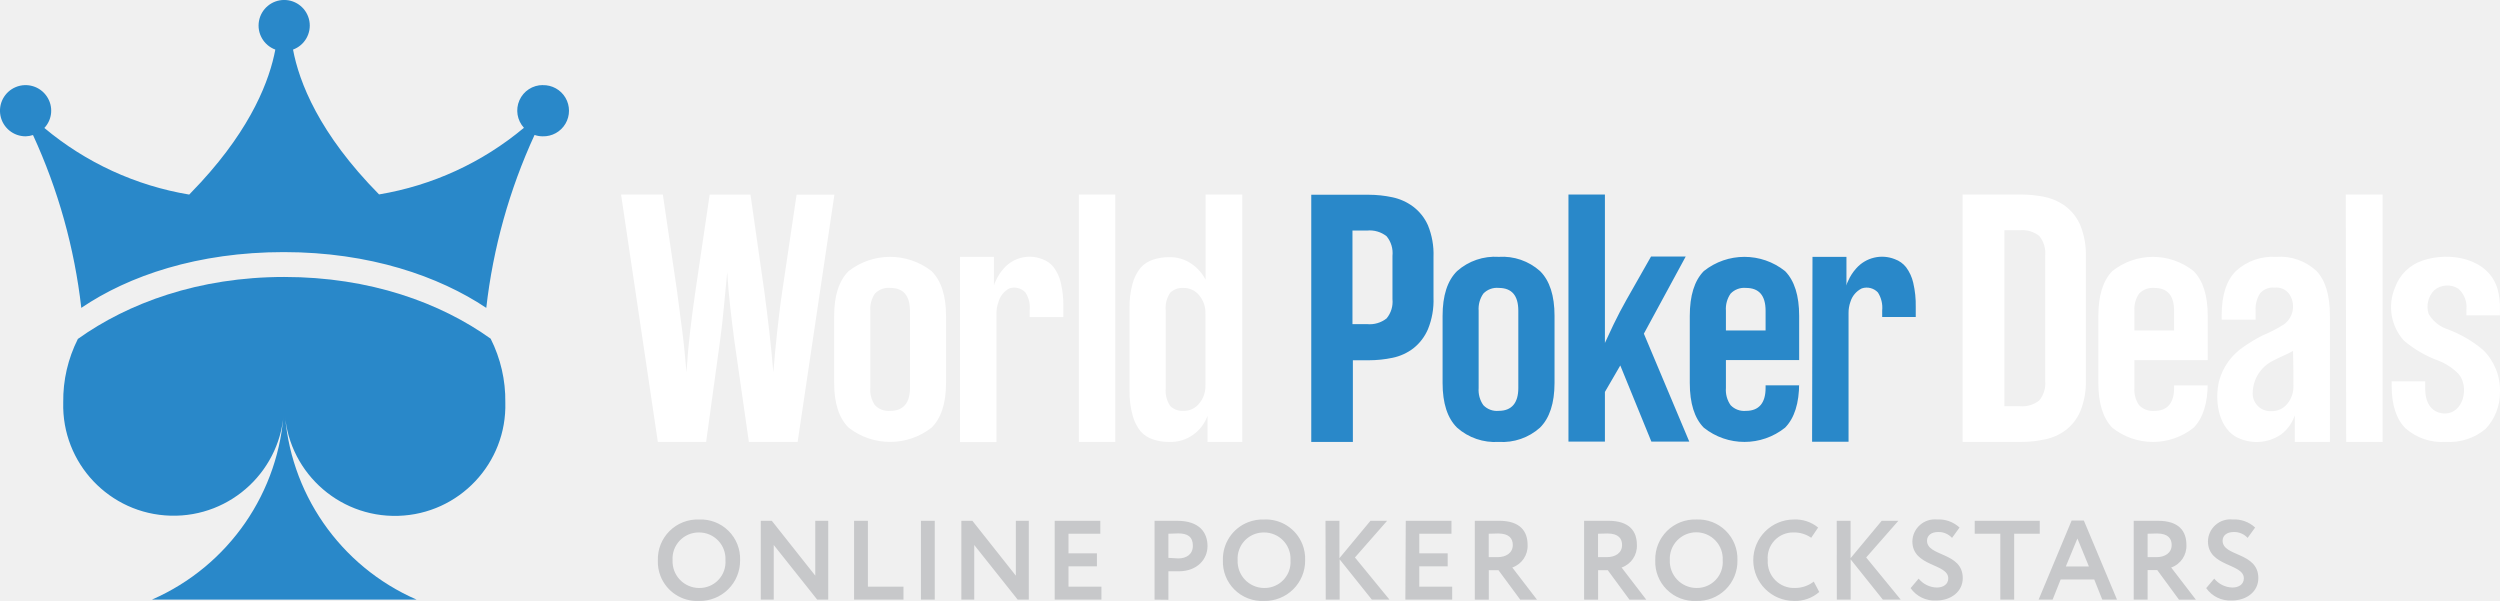
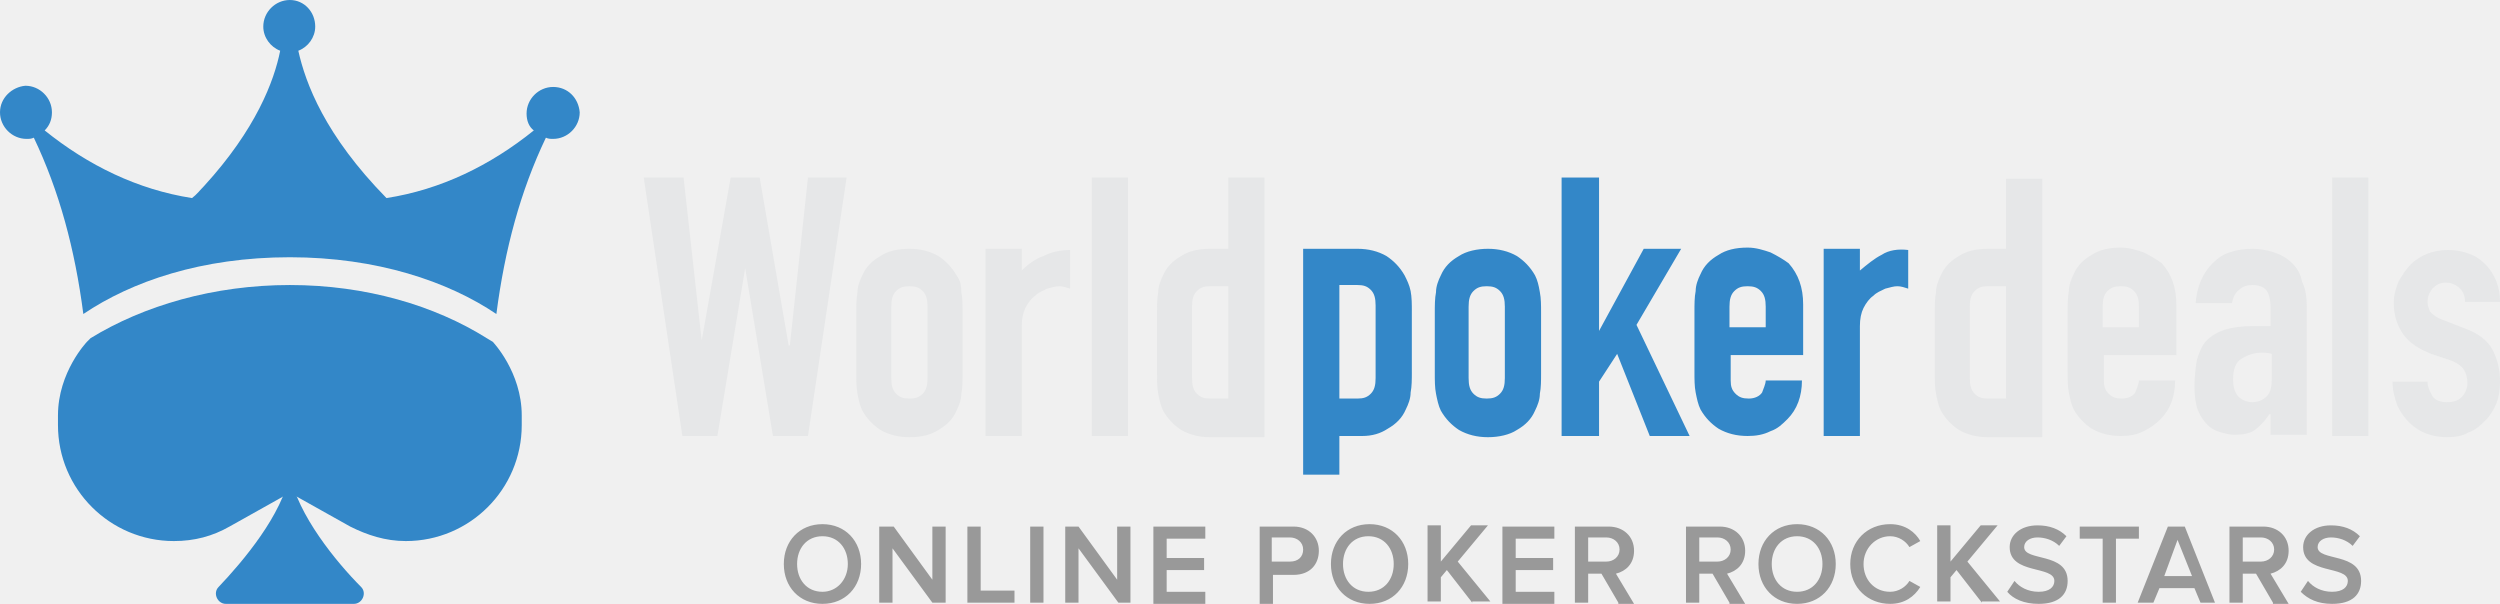
- <svg xmlns="http://www.w3.org/2000/svg" width="208" height="50" fill="none">
-   <path d="M45.164 7.078a2.123 2.123 0 0 0-1.573 3.555 25.253 25.253 0 0 1-12.053 5.543c-5.015-5.08-6.656-9.372-7.158-12.05a2.13 2.13 0 1 0-1.473 0c-.469 2.49-1.929 6.4-6.187 11.033-.322.348-.636.669-.978 1.03A25.246 25.246 0 0 1 3.69 10.647 2.102 2.102 0 0 0 3.9 8.03a2.13 2.13 0 1 0-1.77 3.312c.21-.005.418-.04.616-.107a47.112 47.112 0 0 1 4.018 14.38c3.944-2.678 9.702-4.64 16.847-4.64 7.145 0 12.903 2.008 16.847 4.64a47.151 47.151 0 0 1 4.017-14.387c.216.075.442.113.67.114a2.13 2.13 0 1 0 0-4.258l.02-.007zm63.933 29.69V16.203h4.768c.663.001 1.325.07 1.975.208.625.13 1.215.395 1.728.776.539.406.965.943 1.238 1.56.337.83.495 1.722.462 2.617v3.408a6.322 6.322 0 0 1-.462 2.618 4.056 4.056 0 0 1-1.218 1.593 4.257 4.257 0 0 1-1.715.783 9.647 9.647 0 0 1-1.975.208h-1.339v6.794h-3.462zm3.428-9.8h1.219a2.266 2.266 0 0 0 1.621-.476 2.173 2.173 0 0 0 .488-1.606V21.29a2.204 2.204 0 0 0-.488-1.634 2.266 2.266 0 0 0-1.621-.475h-1.219v7.786zm15.601 8.614a4.696 4.696 0 0 1-3.435 1.185 4.75 4.75 0 0 1-3.462-1.185c-.804-.794-1.206-2.033-1.206-3.715v-5.59c0-1.687.402-2.928 1.206-3.722a4.745 4.745 0 0 1 3.468-1.185 4.687 4.687 0 0 1 3.435 1.185c.804.799 1.205 2.04 1.205 3.722v5.59c-.004 1.678-.408 2.916-1.211 3.715zm-3.435-11.628a1.564 1.564 0 0 0-1.279.475c-.289.418-.426.92-.389 1.426v6.427c-.039.506.098 1.01.389 1.426a1.561 1.561 0 0 0 1.279.475c1.091 0 1.633-.67 1.633-1.901v-6.427c0-1.265-.542-1.9-1.633-1.9zm9.568 3.018a34.94 34.94 0 0 1 1.051-2.008l2.056-3.622h2.886l-3.482 6.42 3.777 8.977h-3.154l-2.585-6.333-1.279 2.203v4.13h-3.033V16.188h3.033v12.344c.215-.475.462-.997.73-1.56zm9.337 5.31c-.039.507.098 1.01.389 1.427a1.56 1.56 0 0 0 1.279.475c1.091 0 1.633-.67 1.633-1.901v-.221h2.793v-.194c0 1.678-.391 2.916-1.172 3.715a5.419 5.419 0 0 1-6.763 0c-.777-.794-1.165-2.033-1.165-3.715v-5.59c0-1.687.388-2.928 1.165-3.722a5.417 5.417 0 0 1 6.763 0c.781.799 1.172 2.04 1.172 3.722v3.682h-6.094v2.323zm3.301-4.786v-1.64c0-1.265-.542-1.901-1.633-1.901a1.564 1.564 0 0 0-1.279.475c-.289.417-.426.92-.389 1.426v1.64h3.301zm3.902-6.127h2.826v2.383c.027-.133.074-.262.14-.381.166-.38.392-.73.67-1.038a2.866 2.866 0 0 1 3.214-.77c.369.131.694.363.937.67.287.387.49.829.596 1.298.153.659.223 1.333.208 2.009v.836h-2.792v-.542a2.357 2.357 0 0 0-.355-1.5 1.278 1.278 0 0 0-1.339-.34 1.837 1.837 0 0 0-.951 1.124 2.69 2.69 0 0 0-.154.924v10.71h-3.033l.033-15.383z" fill="#2988C9" />
-   <path d="M61.1 28.354c-.12-.89-.234-1.814-.341-2.778a58.61 58.61 0 0 1-.255-2.926c-.1.991-.194 1.969-.28 2.926a63.969 63.969 0 0 1-.316 2.778l-1.158 8.415h-4.018l-3.06-20.585h3.476l1.191 8.1c.161 1.191.302 2.316.436 3.347.134 1.031.24 2.182.341 3.347.074-1.191.174-2.316.295-3.347.12-1.03.268-2.196.448-3.407l1.186-8.034h3.394l1.159 8.1c.16 1.192.294 2.317.415 3.348.12 1.03.228 2.182.328 3.347.1-1.192.201-2.316.315-3.347.114-1.031.247-2.196.428-3.408l1.192-8.033h3.147l-3.06 20.572h-4.057L61.1 28.354zm16.404 7.229a5.612 5.612 0 0 1-6.896 0c-.804-.795-1.206-2.033-1.206-3.716v-5.59c0-1.686.402-2.927 1.206-3.722a5.612 5.612 0 0 1 6.896 0c.804.8 1.206 2.04 1.206 3.723v5.59c0 1.677-.402 2.916-1.206 3.715zM74.07 23.955a1.567 1.567 0 0 0-1.279.475c-.283.42-.417.921-.381 1.426v6.426a2.236 2.236 0 0 0 .381 1.426 1.566 1.566 0 0 0 1.28.476c1.09 0 1.64-.67 1.64-1.901v-6.427c-.013-1.265-.55-1.901-1.64-1.901zm5.802-2.585h2.826v2.383c.026-.134.076-.264.147-.381.166-.38.392-.73.67-1.038a2.86 2.86 0 0 1 3.214-.77c.369.131.694.363.937.67.286.387.49.83.596 1.299a8.12 8.12 0 0 1 .208 2.008v.837h-2.8v-.543a2.303 2.303 0 0 0-.354-1.5 1.272 1.272 0 0 0-1.34-.34 1.821 1.821 0 0 0-.91 1.15 2.678 2.678 0 0 0-.16.925v10.71H79.87V21.37zm9.887-5.186h3.032v20.585h-3.032V16.184zm87.824 16.1a2.237 2.237 0 0 0 .388 1.425 1.574 1.574 0 0 0 1.279.476c1.092 0 1.634-.67 1.634-1.901v-.221h2.799v-.195c0 1.68-.395 2.92-1.172 3.716a5.425 5.425 0 0 1-6.77 0c-.772-.795-1.158-2.033-1.158-3.716v-5.59c0-1.686.386-2.927 1.158-3.721a5.427 5.427 0 0 1 6.77 0c.777.796 1.172 2.008 1.172 3.722v3.682h-6.1v2.323zm3.301-4.787v-1.64c0-1.265-.542-1.901-1.634-1.901a1.568 1.568 0 0 0-1.279.475c-.285.418-.422.92-.388 1.426v1.64h3.301zm-12.719-11.313c.664.001 1.325.07 1.975.207.623.132 1.21.397 1.721.777.537.413.959.957 1.225 1.58.332.831.487 1.723.456 2.617v10.236a6.424 6.424 0 0 1-.456 2.61 3.927 3.927 0 0 1-1.225 1.58 4.32 4.32 0 0 1-1.748.77c-.649.14-1.311.21-1.975.208h-4.848V16.184h4.875zm-1.4 17.613h1.279a2.28 2.28 0 0 0 1.621-.476 2.223 2.223 0 0 0 .495-1.633V21.27a2.242 2.242 0 0 0-.495-1.64 2.28 2.28 0 0 0-1.621-.475h-1.279v14.64zm28.404-17.613h3.066v20.585h-3.033l-.033-20.585zm9.387 14.932a4.806 4.806 0 0 0-1.628-1.091 9.434 9.434 0 0 1-2.932-1.694 4.17 4.17 0 0 1-1.005-2.1 4.17 4.17 0 0 1 .275-2.311 3.652 3.652 0 0 1 2.276-2.236c2.264-.784 5.558-.215 6.275 2.436.13.519.191 1.052.18 1.587v.529h-2.792v-.495a2.016 2.016 0 0 0-.669-1.721 1.703 1.703 0 0 0-2.009.127 1.971 1.971 0 0 0-.469 1.962 2.83 2.83 0 0 0 1.487 1.251 9.94 9.94 0 0 1 3.046 1.755 4.689 4.689 0 0 1 1.406 3.5 4.395 4.395 0 0 1-1.192 3.067 4.687 4.687 0 0 1-3.314 1.084 4.598 4.598 0 0 1-3.348-1.124c-.768-.76-1.154-1.94-1.158-3.542v-.375h2.792v.67c0 .984.428 1.914 1.526 2.008 1.681.08 2.163-2.222 1.253-3.287zM100.412 16.184h-.107v7.089c-.278-.54-.688-1-1.192-1.339a3.128 3.128 0 0 0-1.841-.536 4.019 4.019 0 0 0-1.34.208 2.377 2.377 0 0 0-1.037.67c-.314.394-.542.85-.67 1.338a7.2 7.2 0 0 0-.247 2.049v6.841a7.181 7.181 0 0 0 .254 2.049c.125.49.353.946.67 1.339.28.311.638.542 1.037.67.432.144.885.214 1.34.207a3.195 3.195 0 0 0 2.008-.61c.54-.39.95-.934 1.179-1.56v2.17h2.893V16.184h-2.947zm-.12 15.892a2.227 2.227 0 0 1-.523 1.5 1.625 1.625 0 0 1-1.292.609 1.44 1.44 0 0 1-1.111-.402 2.25 2.25 0 0 1-.375-1.5v-6.426a2.256 2.256 0 0 1 .368-1.5 1.453 1.453 0 0 1 1.118-.401 1.626 1.626 0 0 1 1.292.609c.352.42.538.953.523 1.5v6.011zm93.556 1.353v-7.183c0-1.687-.373-2.92-1.119-3.702a4.4 4.4 0 0 0-3.347-1.171 4.513 4.513 0 0 0-3.348 1.171c-.795.786-1.192 2.02-1.192 3.702v.349h2.825v-.737a2.416 2.416 0 0 1 .362-1.44 1.404 1.404 0 0 1 1.219-.488 1.338 1.338 0 0 1 1.185.489 1.843 1.843 0 0 1-.409 2.57c-.574.362-1.179.673-1.808.931-.547.283-1.075.603-1.58.957a4.998 4.998 0 0 0-2.009 2.825c-.368 1.54-.107 3.702 1.34 4.606a3.621 3.621 0 0 0 3.836-.174 3.346 3.346 0 0 0 1.125-1.58v2.216h2.92v-2.062c0-.388.006-.817 0-1.279zm-3.034-1.338a2.27 2.27 0 0 1-.508 1.506 1.636 1.636 0 0 1-1.34.609 1.465 1.465 0 0 1-1.54-1.56 3.035 3.035 0 0 1 1.668-2.624c.549-.301 1.145-.515 1.687-.823.027.93.033 1.92.033 2.885v.007z" fill="#fff" />
-   <path d="M58.148 43.223a3.27 3.27 0 0 1 3.428 3.387 3.347 3.347 0 0 1-3.428 3.388 3.264 3.264 0 0 1-3.192-2.064 3.258 3.258 0 0 1-.223-1.324 3.302 3.302 0 0 1 3.415-3.387zm0 5.697a2.158 2.158 0 0 0 2.21-2.31 2.194 2.194 0 0 0-2.21-2.31 2.177 2.177 0 0 0-2.19 2.31 2.214 2.214 0 0 0 2.19 2.31zm9.843.969l-3.616-4.546v4.546h-1.078v-6.56h.917l3.616 4.565v-4.566h1.078v6.56h-.917zm3.068-6.56h1.151v5.482h2.959v1.078h-4.11v-6.56zm5.563 0h1.151v6.56h-1.151v-6.56zm8.05 6.56l-3.616-4.546v4.546h-1.072v-6.56h.918l3.615 4.565v-4.566h1.079v6.56h-.925zm3.078-6.56h3.796v1.077H88.9v1.633h2.364v1.078H88.9v1.694h2.738v1.078H87.75v-6.56zm8.309 6.56v-6.56h1.861c1.935 0 2.545 1.03 2.545 2.108s-.838 2.095-2.404 2.095h-.85v2.37l-1.152-.013zm1.151-5.483v2.008c.275 0 .556.047.817.047.67 0 1.219-.328 1.219-1.058s-.422-1.024-1.212-1.024l-.824.027zm7.95-1.183a3.27 3.27 0 0 1 3.201 2.061c.167.422.244.873.227 1.326a3.352 3.352 0 0 1-.994 2.422 3.353 3.353 0 0 1-2.434.966 3.263 3.263 0 0 1-3.415-3.388 3.297 3.297 0 0 1 2.096-3.162 3.299 3.299 0 0 1 1.319-.225zm0 5.697a2.159 2.159 0 0 0 2.087-1.425 2.15 2.15 0 0 0 .122-.885 2.19 2.19 0 0 0-1.337-2.136 2.2 2.2 0 0 0-.872-.173 2.172 2.172 0 0 0-2.063 1.432c-.102.28-.145.58-.127.877a2.227 2.227 0 0 0 .606 1.618 2.217 2.217 0 0 0 1.584.692zm5.121-5.592h1.159v3.113l2.584-3.113h1.386l-2.678 3.053 2.873 3.508h-1.467l-2.678-3.348v3.348h-1.159l-.02-6.56zm6.678 0h3.803v1.078h-2.678v1.633h2.363v1.078h-2.363v1.694h2.738v1.078h-3.896l.033-6.56zm5.744 6.56v-6.56h2.009c1.788 0 2.384.89 2.384 2.008a1.9 1.9 0 0 1-1.273 1.881l2.056 2.678h-1.393l-1.814-2.457h-.804v2.457l-1.165-.006zm1.159-5.482v1.948h.749c.67 0 1.253-.335 1.253-1.01 0-.516-.282-.958-1.219-.958l-.783.02zm7.934 5.483v-6.56h2.009c1.788 0 2.384.89 2.384 2.007a1.894 1.894 0 0 1-1.272 1.882l2.055 2.677h-1.399l-1.808-2.457h-.804v2.457l-1.165-.006zm1.159-5.483v1.948h.75c.669 0 1.252-.335 1.252-1.01 0-.516-.281-.958-1.219-.958l-.783.02zm8.177-1.184a3.268 3.268 0 0 1 3.422 3.388 3.317 3.317 0 0 1-.979 2.432 3.317 3.317 0 0 1-2.443.955 3.255 3.255 0 0 1-2.453-.942 3.255 3.255 0 0 1-.962-2.445 3.314 3.314 0 0 1 .975-2.432 3.307 3.307 0 0 1 2.44-.956zm0 5.697a2.153 2.153 0 0 0 2.078-1.426c.101-.283.141-.584.119-.883a2.195 2.195 0 0 0-.6-1.635 2.205 2.205 0 0 0-3.2 0 2.198 2.198 0 0 0-.6 1.635 2.227 2.227 0 0 0 2.203 2.31zm10.23.334a3.023 3.023 0 0 1-2.103.743 3.391 3.391 0 0 1-3.388-3.387 3.388 3.388 0 0 1 3.388-3.387 2.961 2.961 0 0 1 2.009.67l-.576.85a2.477 2.477 0 0 0-1.48-.443 2.115 2.115 0 0 0-2.136 2.31 2.177 2.177 0 0 0 .625 1.661 2.172 2.172 0 0 0 1.652.649c.562 0 1.108-.186 1.553-.53l.456.864zm1.454-5.925h1.152v3.113l2.591-3.113h1.387l-2.679 3.053 2.873 3.508h-1.487l-2.678-3.348v3.348h-1.152l-.007-6.56zm6.293 1.706a1.868 1.868 0 0 1 2.049-1.814 2.537 2.537 0 0 1 1.875.67l-.623.863a1.51 1.51 0 0 0-1.165-.489c-.569 0-.917.295-.917.723 0 1.339 2.973.93 2.973 3.113 0 1.111-.964 1.861-2.19 1.861a2.428 2.428 0 0 1-2.149-1.03l.67-.79a2 2 0 0 0 1.506.742c.549 0 .958-.274.958-.77-.02-1.252-2.987-.944-2.987-3.08zm5.188-1.706h5.41v1.078h-2.129v5.483h-1.152v-5.483h-2.129v-1.078zm8.062-.02h1.017l2.759 6.581h-1.225l-.67-1.68h-2.792l-.67 1.68h-1.165l2.746-6.58zm-.482 3.823h1.921l-.957-2.33-.964 2.33zm5.646 2.758v-6.56h2.009c1.788 0 2.377.89 2.377 2.007a1.895 1.895 0 0 1-1.266 1.882l2.056 2.677h-1.406l-1.808-2.463h-.804v2.457h-1.158zm1.158-5.483v1.948h.75c.67 0 1.252-.335 1.252-1.01 0-.516-.281-.958-1.218-.958l-.784.02zm5.021.628a1.848 1.848 0 0 1 .625-1.353 1.85 1.85 0 0 1 1.417-.461 2.542 2.542 0 0 1 1.882.67l-.623.863a1.514 1.514 0 0 0-1.158-.489c-.576 0-.924.295-.924.723 0 1.339 2.973.93 2.973 3.113 0 1.111-.965 1.861-2.197 1.861a2.433 2.433 0 0 1-2.142-1.03l.669-.79a2.015 2.015 0 0 0 1.507.742c.549 0 .957-.274.957-.77-.013-1.252-2.986-.944-2.986-3.079z" fill="#C7C8CA" />
-   <path d="M6.48 28.198a11.378 11.378 0 0 0-1.219 5.275 9.184 9.184 0 0 0 8.933 9.432 9.188 9.188 0 0 0 9.434-8.93A18.34 18.34 0 0 1 12.64 49.888h22.023a18.325 18.325 0 0 1-10.988-15.886 9.184 9.184 0 0 0 9.448 8.917 9.188 9.188 0 0 0 8.92-9.446 11.433 11.433 0 0 0-1.22-5.295c-4.171-2.986-10.044-5.135-17.175-5.135-7.13 0-12.996 2.176-17.168 5.155z" fill="#2988C9" />
+ <svg xmlns="http://www.w3.org/2000/svg" fill="none" height="50" width="207">
+   <clipPath id="a">
+     <path d="m0 0h207v50h-207z" />
+   </clipPath>
+   <g clip-path="url(#a)">
+     <path d="m64.9 46.7c0-1.9 1.3-3.3 3.2-3.3s3.2 1.4 3.2 3.3-1.3 3.3-3.2 3.3-3.2-1.4-3.2-3.3zm5.3 0c0-1.3-.8-2.3-2.1-2.3s-2.1 1-2.1 2.3.8 2.3 2.1 2.3c1.2 0 2.1-1 2.1-2.3zm7 3.2-3.3-4.5v4.5h-1.1v-6.3h1.2l3.2 4.4v-4.4h1.1v6.3zm2.9 0v-6.3h1.1v5.3h2.8v1zm5.2 0v-6.3h1.1v6.3zm7.301 0-3.3-4.5v4.5h-1.1v-6.3h1.1l3.2 4.4v-4.4h1.1v6.3zm2.899 0v-6.3h4.3v1h-3.2v1.6h3.1v1h-3.1v1.8h3.2v1h-4.3zm8.801 0v-6.3h2.8c1.3 0 2.1.9 2.1 2s-.7 2-2.1 2h-1.7v2.4h-1.1zm3.6-4.4c0-.6-.5-1-1.1-1h-1.5v2h1.5c.7 0 1.1-.4 1.1-1zm2.3 1.2c0-1.9 1.3-3.3 3.2-3.3s3.2 1.4 3.2 3.3-1.3 3.3-3.2 3.3-3.2-1.4-3.2-3.3zm5.2 0c0-1.3-.8-2.3-2.1-2.3s-2.1 1-2.1 2.3.8 2.3 2.1 2.3 2.1-1 2.1-2.3zm6.5 3.2-2.1-2.7-.5.6v2h-1.1v-6.3h1.1v3l2.5-3h1.4l-2.5 3 2.7 3.3h-1.5zm2.499 0v-6.3h4.3v1h-3.2v1.6h3.1v1h-3.1v1.8h3.2v1h-4.3zm9.6 0-1.4-2.4h-1.1v2.4h-1.1v-6.3h2.8c1.2 0 2.1.8 2.1 2 0 1.1-.7 1.7-1.5 1.9l1.5 2.5h-1.3zm.1-4.4c0-.6-.5-1-1.1-1h-1.5v2h1.5c.6 0 1.1-.4 1.1-1zm9.1 4.4-1.4-2.4h-1.1v2.4h-1.1v-6.3h2.8c1.2 0 2.1.8 2.1 2 0 1.1-.7 1.7-1.5 1.9l1.5 2.5h-1.3zm.1-4.4c0-.6-.5-1-1.1-1h-1.5v2h1.5c.6 0 1.1-.4 1.1-1zm2.3 1.2c0-1.9 1.3-3.3 3.2-3.3s3.2 1.4 3.2 3.3-1.3 3.3-3.2 3.3-3.2-1.4-3.2-3.3zm5.3 0c0-1.3-.8-2.3-2.1-2.3s-2.1 1-2.1 2.3.8 2.3 2.1 2.3 2.1-1 2.1-2.3zm2.301 0c0-1.9 1.4-3.3 3.3-3.3 1.3 0 2.1.7 2.5 1.4l-.9.5c-.3-.5-.9-.9-1.6-.9-1.2 0-2.2 1-2.2 2.3s.9 2.3 2.2 2.3c.7 0 1.3-.4 1.6-.9l.9.5c-.5.8-1.3 1.4-2.5 1.4-1.8 0-3.3-1.3-3.3-3.3zm10.899 3.2-2.1-2.7-.5.6v2h-1.1v-6.3h1.1v3l2.5-3h1.4l-2.5 3 2.7 3.3h-1.5zm2.101-.9.6-.9c.4.5 1.1.9 2 .9s1.3-.4 1.3-.9c0-1.3-3.7-.5-3.7-2.8 0-1 .9-1.8 2.3-1.8 1 0 1.8.3 2.4.9l-.6.8c-.5-.5-1.2-.7-1.8-.7s-1.1.3-1.1.8c0 1.2 3.6.4 3.6 2.8 0 1.1-.7 1.9-2.4 1.9-1.2 0-2.1-.4-2.6-1zm7.9.9v-5.3h-1.9v-1h4.9v1h-1.9v5.3zm8.099 0-.5-1.2h-2.9l-.5 1.2h-1.3l2.5-6.3h1.4l2.5 6.3zm-1.9-5.2-1.1 3h2.3zm7.9 5.2-1.4-2.4h-1.1v2.4h-1.1v-6.3h2.8c1.2 0 2.1.8 2.1 2 0 1.1-.7 1.7-1.5 1.9l1.5 2.5h-1.3zm.1-4.4c0-.6-.5-1-1.1-1h-1.5v2h1.5c.6 0 1.1-.4 1.1-1zm2.2 3.5.6-.9c.4.5 1.1.9 2 .9s1.3-.4 1.3-.9c0-1.3-3.7-.5-3.7-2.8 0-1 .9-1.8 2.3-1.8 1 0 1.8.3 2.4.9l-.6.8c-.5-.5-1.2-.7-1.8-.7s-1.1.3-1.1.8c0 1.2 3.6.4 3.6 2.8 0 1.1-.7 1.9-2.4 1.9-1.2 0-2-.4-2.6-1z" fill="#999" />
+     <path d="m127.101 22.8c-.4-.7-.9-1.2-1.5-1.6-.7-.4-1.5-.6-2.4-.6s-1.8.2-2.4.6c-.7.4-1.2.9-1.5 1.6-.2.4-.4.9-.4 1.4-.1.5-.1 1.1-.1 1.7v5c0 .6 0 1.2.1 1.7s.2 1 .4 1.4c.4.7.9 1.2 1.5 1.6.7.4 1.5.6 2.4.6s1.8-.2 2.4-.6c.7-.4 1.2-.9 1.5-1.6.2-.4.4-.9.4-1.4.1-.5.1-1.1.1-1.7v-5c0-.6 0-1.2-.1-1.7-.1-.6-.2-1-.4-1.4zm-2.5 8.5c0 .6-.1 1-.4 1.3s-.6.4-1.1.4-.8-.1-1.1-.4-.4-.7-.4-1.3v-5.9c0-.6.1-1 .4-1.3s.6-.4 1.1-.4.8.1 1.1.4.4.7.4 1.3zm14.6-10.7h-3.1l-3.7 6.8v-12.7h-3.1v21.4h3.1v-4.5l1.5-2.3 2.7 6.8h3.3l-4.4-9.2zm7.4.3c-.6-.2-1.2-.4-1.9-.4-1 0-1.8.2-2.4.6-.7.4-1.2.9-1.5 1.6-.2.4-.4.9-.4 1.4-.1.5-.1 1.1-.1 1.7v5c0 .6 0 1.2.1 1.7s.2 1 .4 1.4c.4.7.9 1.2 1.5 1.6.7.4 1.5.6 2.4.6.7 0 1.3-.1 1.9-.4.6-.2 1-.6 1.4-1 .8-.8 1.2-1.9 1.2-3.2h-3c0 .3-.2.7-.3 1-.2.3-.6.5-1.1.5s-.8-.1-1.1-.4-.4-.6-.4-1.1v-2.1h6v-4.2c0-1.4-.4-2.5-1.2-3.4-.4-.3-.9-.6-1.5-.9zm-.4 6.2h-3v-1.7c0-.6.1-1 .4-1.3s.6-.4 1.1-.4.8.1 1.1.4.4.7.4 1.3zm9.599-6c-.6.3-1.2.8-1.8 1.3v-1.8h-3v15.5h3v-9.1c0-.6.1-1.1.3-1.5s.5-.8.8-1c.3-.3.6-.4 1-.6.4-.1.7-.2 1-.2s.6.1.9.2v-3.2c-.8-.1-1.6 0-2.2.4zm-39.5 1.7c-.4-.7-.9-1.2-1.5-1.6-.7-.4-1.5-.6-2.4-.6h-4.5v18.7h3v-3.2h1.9c.8 0 1.5-.2 2.1-.6.7-.4 1.2-.9 1.5-1.6.2-.4.4-.9.4-1.4.1-.5.1-1.1.1-1.7v-5c0-.6 0-1.2-.1-1.7s-.3-.9-.5-1.3zm-2.4 8.5c0 .6-.1 1-.4 1.3s-.6.4-1.1.4h-1.5v-9.4h1.5c.5 0 .8.1 1.1.4s.4.7.4 1.3z" fill="#3387c8" />
+     <path d="m65.4 28.6h-.1l-2.4-13.9h-2.4l-2.4 13.5-1.5-13.5h-3.3l3.2 21.4h2.9l2.3-13.9 2.3 13.9h2.9l3.2-21.4h-3.2zm13.8-5.8c-.4-.7-.9-1.2-1.5-1.6-.7-.4-1.5-.6-2.4-.6-1 0-1.8.2-2.4.6-.7.4-1.2.9-1.5 1.6-.2.4-.4.9-.4 1.4-.1.5-.1 1.1-.1 1.7v5c0 .6 0 1.2.1 1.7s.2 1 .4 1.4c.4.7.9 1.2 1.5 1.6.7.4 1.5.6 2.4.6 1 0 1.8-.2 2.4-.6.7-.4 1.2-.9 1.5-1.6.2-.4.4-.9.4-1.4.1-.5.1-1.1.1-1.7v-5c0-.6 0-1.2-.1-1.7 0-.6-.1-1-.4-1.4zm-2.4 8.5c0 .6-.1 1-.4 1.3s-.6.4-1.1.4-.8-.1-1.1-.4-.4-.7-.4-1.3v-5.9c0-.6.1-1 .4-1.3s.6-.4 1.1-.4.8.1 1.1.4.4.7.4 1.3zm7.802-8.9v-1.8h-3v15.5h3v-9.1c0-.6.1-1.1.3-1.5s.5-.8.8-1c.3-.3.6-.4 1-.6.4-.1.7-.2 1-.2s.6.1.9.2v-3.2c-.9 0-1.6.2-2.2.5-.6.2-1.2.6-1.8 1.2zm8.798-7.7h-3v21.4h3zm8.301 0v5.9h-1.5c-1 0-1.8.2-2.4.6-.7.4-1.2.9-1.5 1.6-.2.4-.4.9-.4 1.4-.1.5-.1 1.1-.1 1.7v5c0 .6 0 1.2.1 1.7s.2 1 .4 1.4c.4.7.9 1.2 1.5 1.6.7.4 1.5.6 2.4.6h4.5v-21.5zm-1.5 18.3c-.5 0-.8-.1-1.1-.4s-.4-.7-.4-1.3v-5.9c0-.6.1-1 .4-1.3s.6-.4 1.1-.4h1.5v9.3zm77.3-12.1c-.6-.2-1.2-.4-1.9-.4-1 0-1.8.2-2.4.6-.7.4-1.2.9-1.5 1.6-.2.4-.4.9-.4 1.4-.1.5-.1 1.1-.1 1.7v5c0 .6 0 1.2.1 1.7s.2 1 .4 1.4c.4.7.9 1.2 1.5 1.6.7.4 1.5.6 2.4.6.7 0 1.3-.1 1.9-.4s1-.6 1.4-1c.8-.8 1.2-1.9 1.2-3.2h-3c0 .3-.2.7-.3 1-.2.3-.6.5-1.1.5s-.8-.1-1.1-.4-.4-.6-.4-1.1v-2.1h6v-4.2c0-1.4-.4-2.5-1.2-3.4-.4-.3-.9-.6-1.5-.9zm-.4 6.2h-3v-1.7c0-.6.1-1 .4-1.3s.6-.4 1.1-.4.8.1 1.1.4.4.7.4 1.3zm12.7-5.3c-.4-.4-.9-.7-1.5-.9s-1.2-.3-1.8-.3c-.7 0-1.3.1-1.9.3s-1 .5-1.4.9c-.8.8-1.3 1.9-1.4 3.3h3c.1-.5.3-.9.6-1.1.3-.3.7-.4 1.1-.4.6 0 1 .2 1.2.5s.3.8.3 1.3v1.6h-1.4c-1 0-1.7.1-2.4.3-.6.2-1.1.5-1.5.9s-.6 1-.8 1.6c-.1.6-.2 1.4-.2 2.2s.1 1.5.3 2 .5.9.8 1.2.7.5 1.1.6.7.2 1.1.2c.7 0 1.3-.1 1.7-.4s.8-.7 1.2-1.3h.1v1.7h3v-10.6c0-.8-.1-1.5-.4-2.1-.1-.6-.4-1.1-.8-1.5zm-1.7 9.6c0 .6-.1 1.1-.4 1.4s-.7.5-1.2.5-.9-.2-1.2-.5c-.3-.4-.4-.8-.4-1.4 0-.8.2-1.4.7-1.7s1-.5 1.7-.5c.2 0 .5 0 .8.1zm8.001-16.7h-3v21.4h3zm10.3 14.3c-.4-.8-1.2-1.4-2.3-1.8l-1.8-.7c-.6-.2-.9-.5-1.1-.7-.1-.3-.2-.5-.2-.8 0-.4.1-.7.4-1.1.3-.3.6-.5 1.1-.5.4 0 .7.1 1.1.4.3.3.5.6.5 1.2h2.9c0-.6-.1-1.2-.3-1.7s-.5-1-.9-1.4-.8-.7-1.4-.9c-.5-.2-1.1-.3-1.7-.3s-1.2.1-1.7.3-1 .5-1.4.9-.7.9-1 1.4c-.2.5-.4 1.1-.4 1.8 0 1 .3 1.9.8 2.6s1.3 1.2 2.3 1.6l1.5.5c.6.2 1 .5 1.2.8s.3.7.3 1.1c0 .5-.2.9-.5 1.2s-.7.4-1.2.4c-.6 0-1-.2-1.2-.5-.2-.4-.4-.7-.4-1.2h-2.9c0 .8.2 1.4.4 2 .3.6.6 1 1 1.4.8.8 1.9 1.2 3.1 1.2.7 0 1.3-.1 1.8-.4.6-.2 1-.6 1.4-1s.7-.9.9-1.4.3-1.1.3-1.8c0-1-.2-1.8-.6-2.6zm-40.301-8.4h-1.5c-1 0-1.8.2-2.4.6-.7.4-1.2.9-1.5 1.6-.2.4-.4.9-.4 1.4-.1.5-.1 1.1-.1 1.7v5c0 .6 0 1.2.1 1.7s.2 1 .4 1.4c.4.7.9 1.2 1.5 1.6.7.4 1.5.6 2.4.6h4.5v-21.4h-3zm-1.5 12.4c-.5 0-.8-.1-1.1-.4s-.4-.7-.4-1.3v-5.9c0-.6.1-1 .4-1.3s.6-.4 1.1-.4h1.5v9.3z" fill="#e6e7e8" />
+     <g fill="#3387c8">
+       <path d="m7.5 28-.3.3s-2.4 2.5-2.4 6.1v.8c0 5.3 4.3 9.6 9.6 9.6 1.7 0 3.2-.4 4.6-1.2l5-2.8 5 2.8c1.4.7 2.9 1.2 4.6 1.2 5.3 0 9.6-4.3 9.6-9.6v-.8c0-3.6-2.4-6.1-2.4-6.1l-.5-.3c-4.3-2.7-10-4.4-16.3-4.4s-12.1 1.7-16.5 4.4z" />
+       <path d="m29.9 48.6c-2-2-5.3-6-5.9-9.4-.6 3.4-3.9 7.3-5.9 9.4-.5.5-.1 1.4.6 1.4h10.6c.7 0 1.1-.9.6-1.4zm15.9-41.4c-1.2 0-2.2 1-2.2 2.2 0 .6.2 1.1.6 1.4-3.6 2.9-7.7 4.9-12.2 5.6-5.1-5.2-6.7-9.5-7.3-12.2.8-.3 1.4-1.1 1.4-2 0-1.2-.9-2.2-2.1-2.2s-2.2 1-2.2 2.2c0 .9.6 1.7 1.4 2-.5 2.5-2 6.5-6.3 11.2-.3.3-.6.7-1 1-4.5-.7-8.6-2.7-12.2-5.6.4-.4.6-.9.6-1.5 0-1.2-1-2.2-2.2-2.2-1.1.1-2.1 1-2.1 2.2s1 2.2 2.2 2.2c.2 0 .4 0 .6-.1 2.1 4.4 3.4 9.2 4.1 14.6 4-2.7 9.8-4.7 17.1-4.7 7.2 0 13.1 2 17.1 4.7.7-5.4 2-10.2 4.1-14.6.2.1.4.1.6.1 1.2 0 2.2-1 2.2-2.2-.1-1.2-1-2.1-2.2-2.1z" />
+     </g>
+   </g>
</svg>
